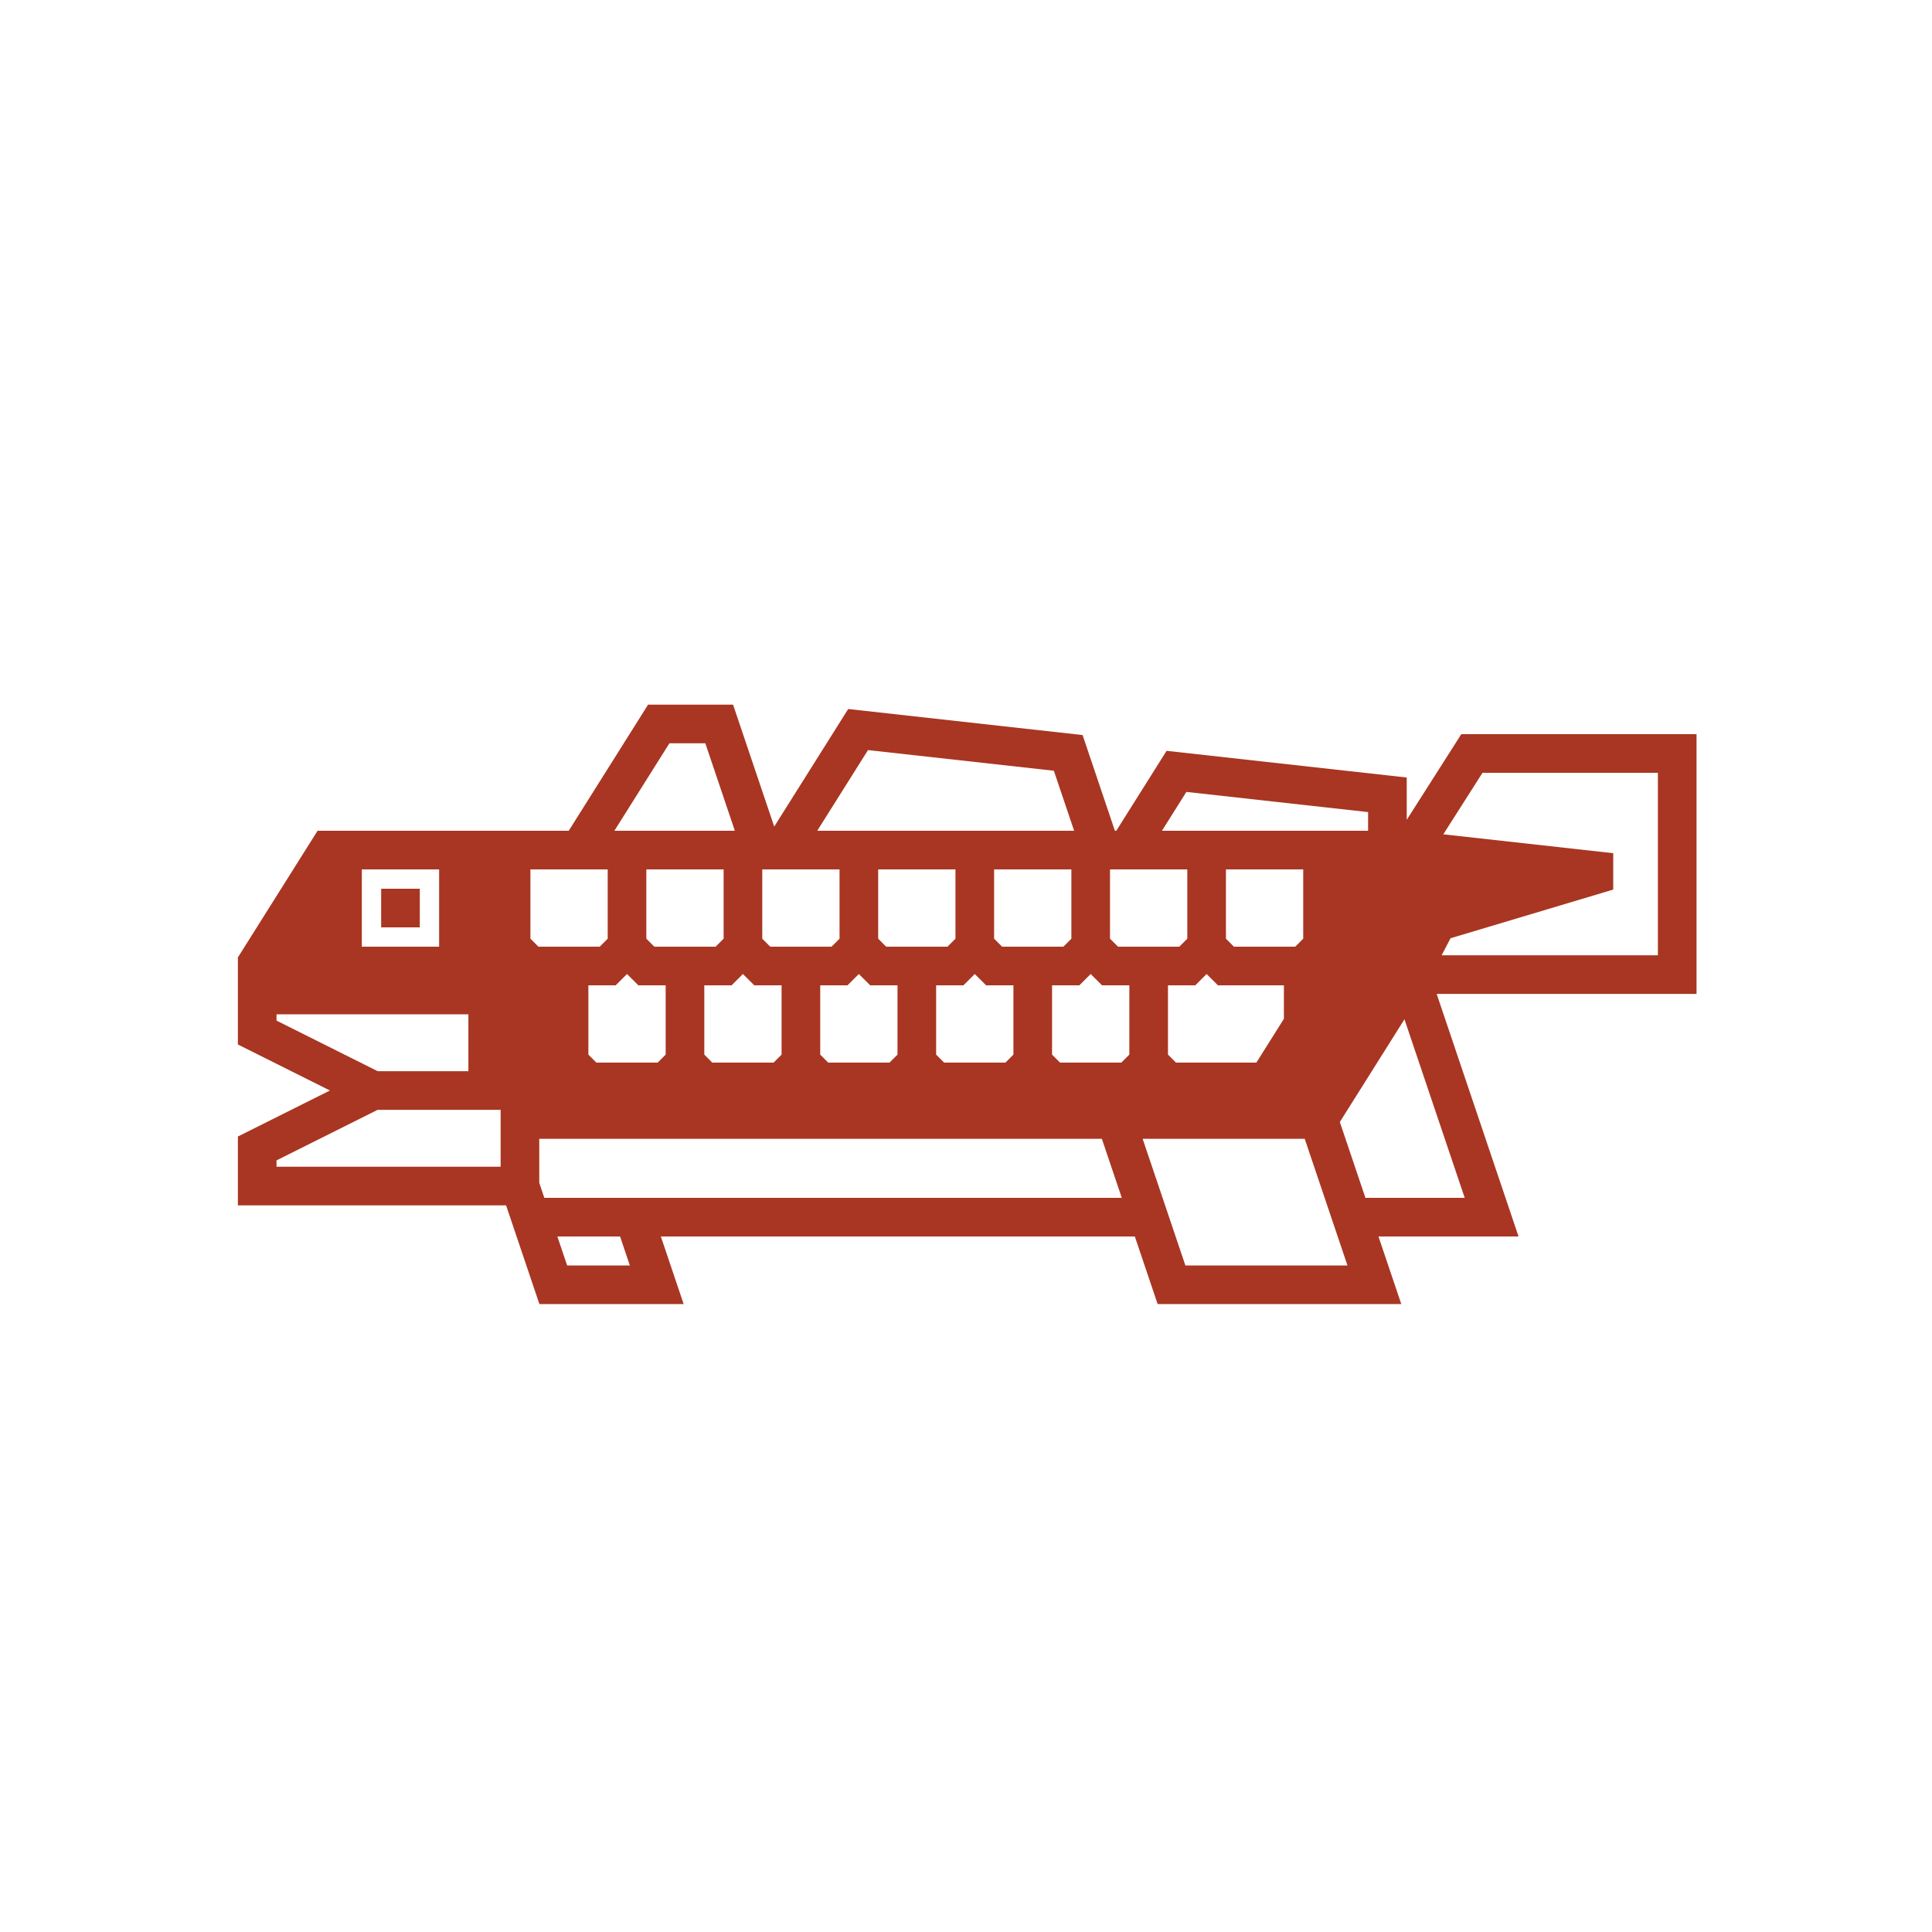
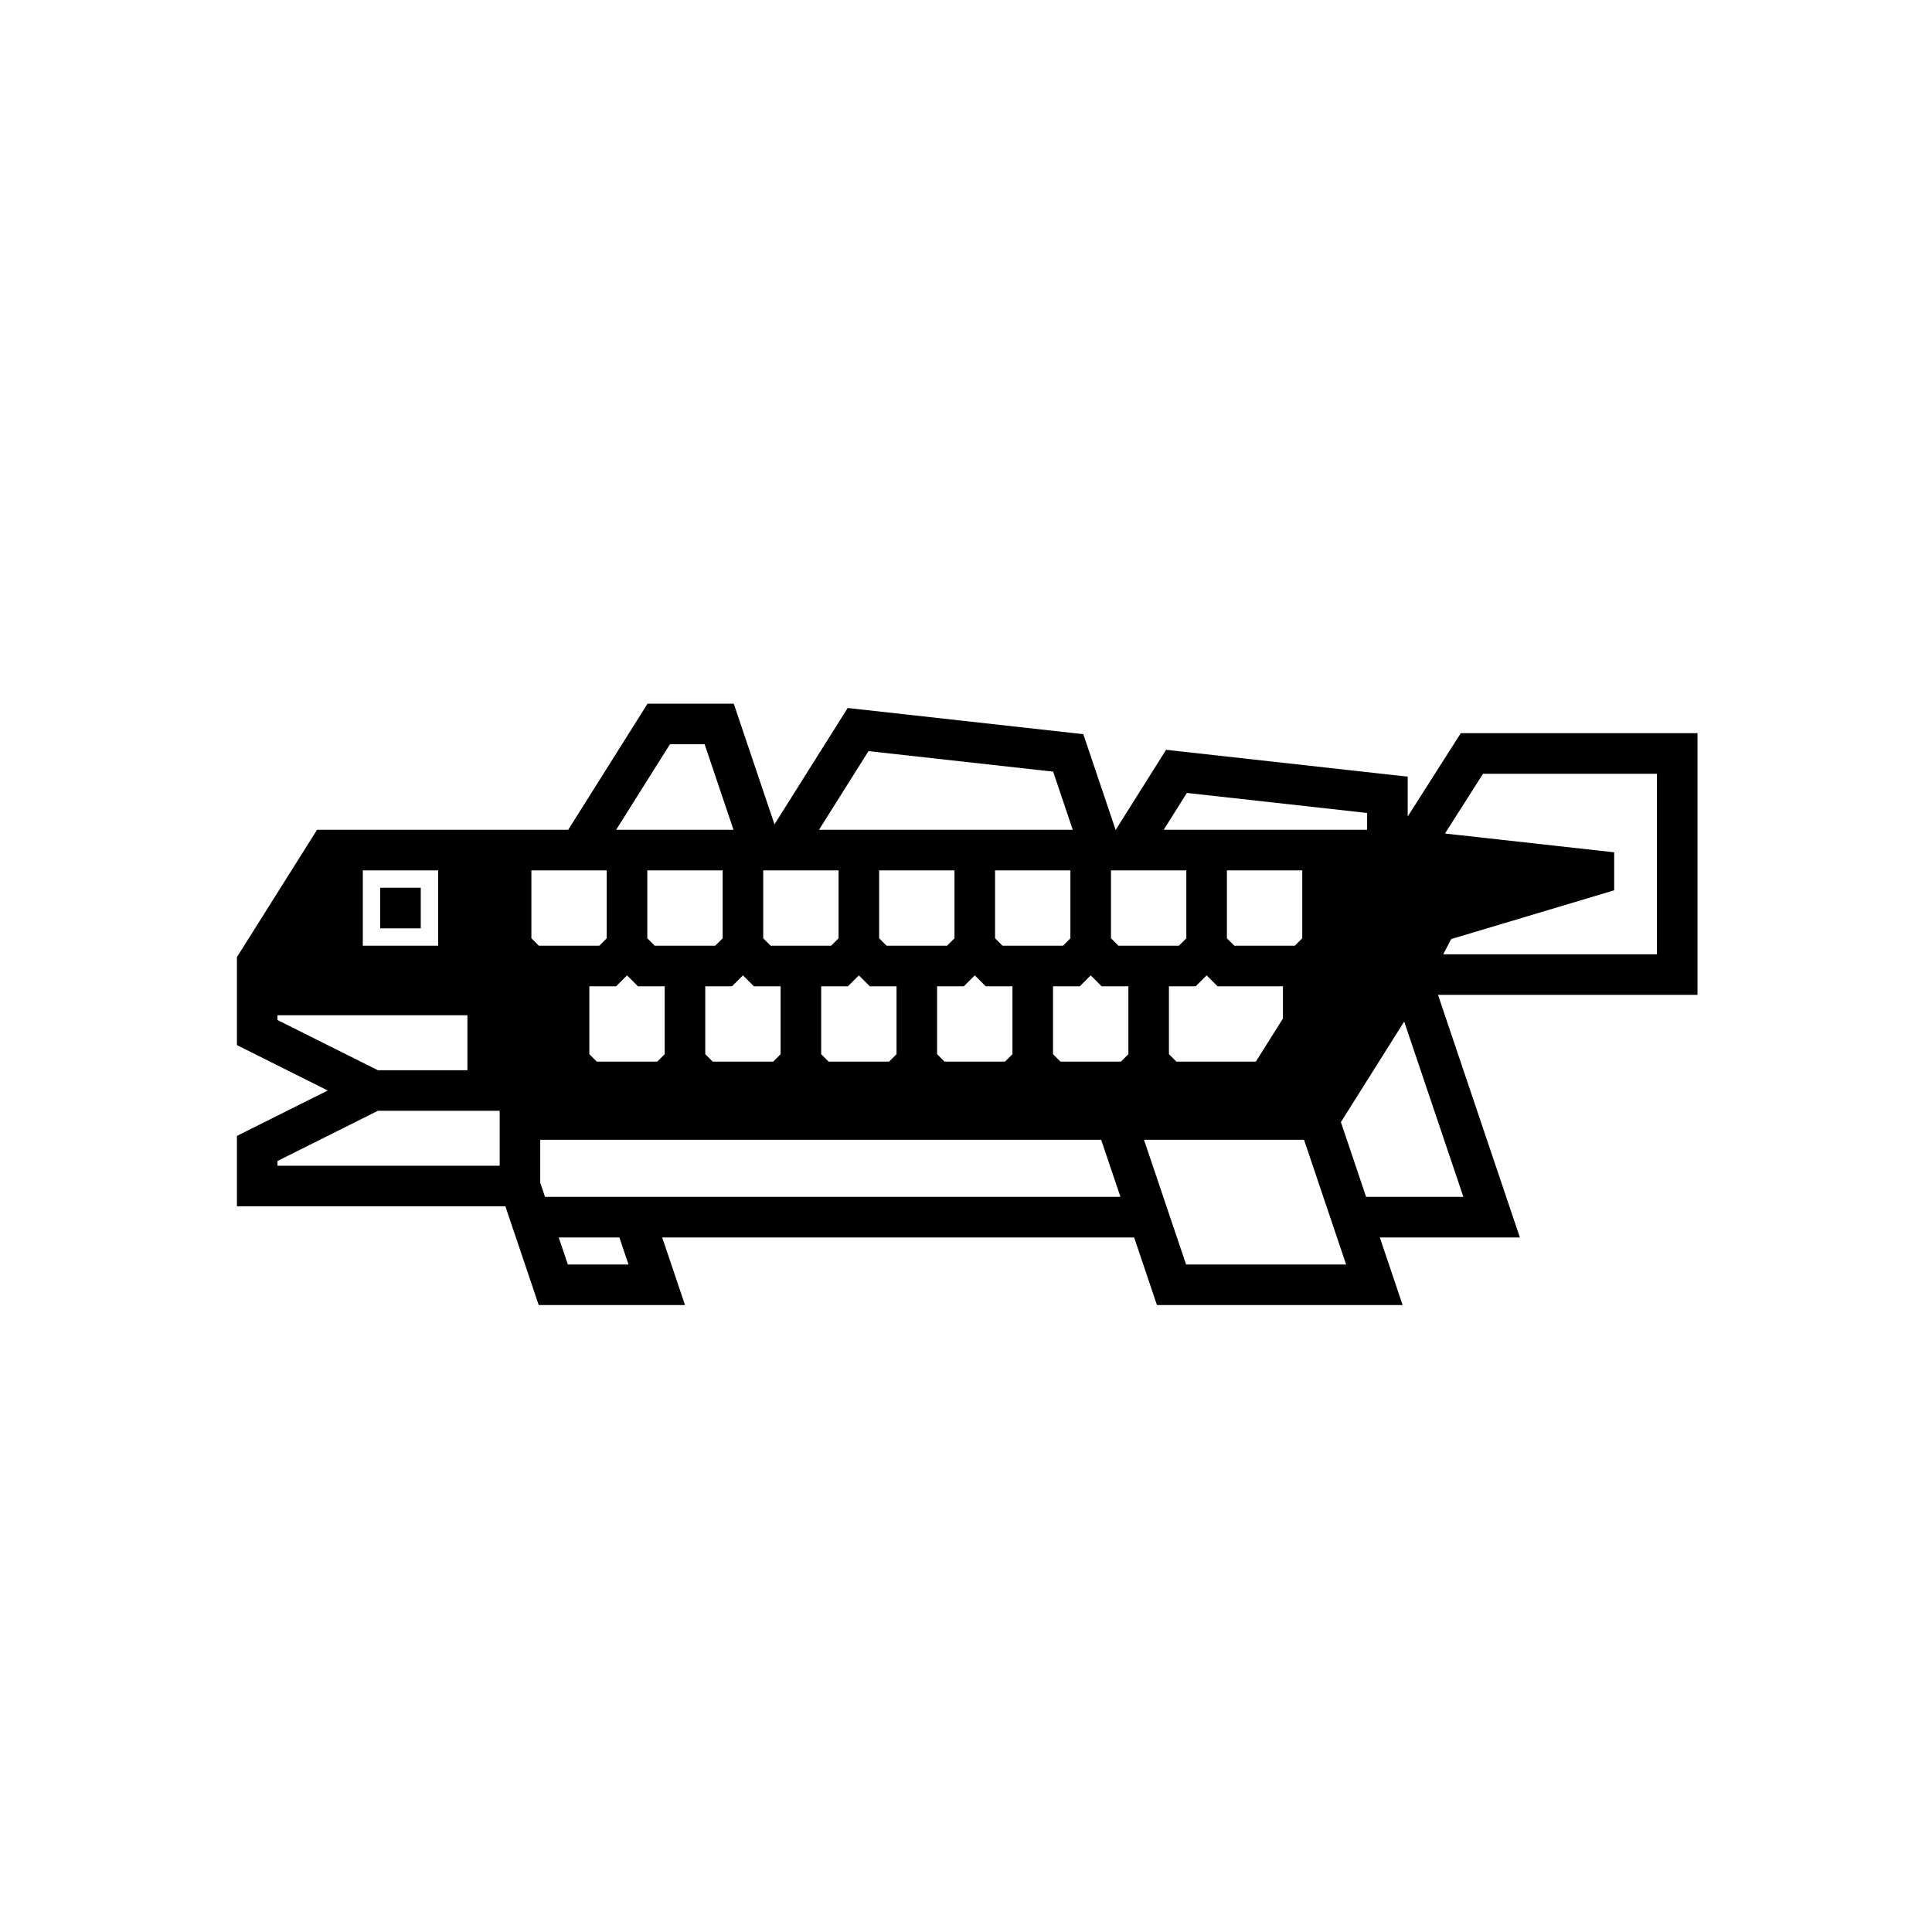
<svg xmlns="http://www.w3.org/2000/svg" xmlns:xlink="http://www.w3.org/1999/xlink" width="1000" height="1000" viewBox="0 0 1000 1000" version="1.1" id="svg1">
  <defs id="defs1">
    <pattern xlink:href="#pattern359" preserveAspectRatio="xMidYMid" id="pattern372" patternTransform="matrix(0.5,0,0,0.5,147.1546,1548.292)" />
    <pattern xlink:href="#pattern357" preserveAspectRatio="xMidYMid" id="pattern371" patternTransform="matrix(0.5,0,0,0.5,221.3208,1552.43)" />
    <pattern xlink:href="#pattern358" preserveAspectRatio="xMidYMid" id="pattern370" patternTransform="matrix(0.5,0,0,0.5,230.9635,1527.821)" />
    <pattern xlink:href="#pattern355" preserveAspectRatio="xMidYMid" id="pattern369" patternTransform="matrix(0.5,0,0,0.5,287.0818,1553.658)" />
    <pattern xlink:href="#pattern354" preserveAspectRatio="xMidYMid" id="pattern368" patternTransform="matrix(0.5,0,0,0.5,230.9727,1529.172)" />
    <pattern xlink:href="#pattern342" preserveAspectRatio="xMidYMid" id="pattern360" patternTransform="matrix(0.5,0,0,0.5,210.4533,1525.539)" />
    <pattern xlink:href="#pattern342" preserveAspectRatio="xMidYMid" id="pattern359" patternTransform="matrix(0.5,0,0,0.5,152.1113,1550.771)" />
    <pattern xlink:href="#pattern342" preserveAspectRatio="xMidYMid" id="pattern358" patternTransform="matrix(0.5,0,0,0.5,202.1113,1533.244)" />
    <pattern xlink:href="#pattern342" preserveAspectRatio="xMidYMid" id="pattern357" patternTransform="matrix(0.5,0,0,0.5,211.4075,1546.234)" />
    <pattern xlink:href="#pattern342" preserveAspectRatio="xMidYMid" id="pattern356" patternTransform="matrix(0.5,0,0,0.5,232.1493,1573.254)" />
    <pattern xlink:href="#pattern342" preserveAspectRatio="xMidYMid" id="pattern355" patternTransform="matrix(0.5,0,0,0.5,275,1552.729)" />
    <pattern xlink:href="#pattern342" preserveAspectRatio="xMidYMid" id="pattern354" patternTransform="matrix(0.5,0,0,0.5,235,1529.791)" />
    <pattern xlink:href="#shading24" preserveAspectRatio="xMidYMid" id="pattern342" patternTransform="matrix(0.5,0,0,0.5,213.9533,1537.539)" x="0" y="0" />
    <pattern patternUnits="userSpaceOnUse" width="338.592" height="42.99" patternTransform="translate(213.9533,1537.539) scale(0.5)" preserveAspectRatio="xMidYMid" id="shading24" style="fill:#000000">
      <path style="fill-rule:nonzero;stroke:none;stroke-width:0.1;stroke-linecap:square;paint-order:markers fill stroke;stop-color:#000000" d="m 1806.499,-758.065 v 18.868 c 55.919,0 121.049,0.595 193.569,3.156 72.941,2.576 146.059,6.877 222.929,13.477 119.09,10.225 223.076,23.761 340.606,39.218 117.502,15.454 222.047,29.056 341.851,39.331 77.366,6.635 151,10.961 224.467,13.552 73.034,2.576 138.631,3.175 194.925,3.175 -55.964,0 -122.222,-1.366 -194.832,-5.254 -73.214,-3.92 -146.968,-10.066 -223.817,-18.887 -118.879,-13.644 -223.324,-31.021 -339.801,-50.578 -116.471,-19.556 -221.186,-36.995 -340.372,-50.692 -77.061,-8.856 -150.994,-15.027 -224.369,-18.962 -72.764,-3.903 -139.126,-5.273 -195.154,-5.273 z m 0,37.815 v 18.868 c 55.919,0 121.049,0.595 193.569,3.156 72.941,2.576 146.059,6.877 222.929,13.477 119.09,10.225 223.076,23.761 340.606,39.218 117.502,15.454 222.047,29.056 341.851,39.331 77.366,6.635 151,10.961 224.467,13.552 73.034,2.576 138.631,3.175 194.925,3.175 -55.964,0 -122.222,-1.366 -194.832,-5.254 -73.214,-3.92 -146.968,-10.066 -223.817,-18.887 -118.879,-13.644 -223.324,-31.021 -339.801,-50.578 -116.471,-19.556 -221.186,-36.995 -340.372,-50.692 -77.061,-8.856 -150.994,-15.027 -224.369,-18.962 -72.764,-3.903 -139.126,-5.273 -195.154,-5.273 z m 0,37.815 v 18.868 c 55.919,0 121.049,0.595 193.569,3.156 72.941,2.576 146.059,6.877 222.929,13.477 119.09,10.225 223.076,23.761 340.606,39.218 117.502,15.454 222.047,29.056 341.851,39.331 77.366,6.635 151,10.961 224.467,13.552 73.034,2.576 138.631,3.175 194.925,3.175 -55.964,0 -122.222,-1.366 -194.832,-5.254 -73.214,-3.92 -146.968,-10.066 -223.817,-18.887 -118.879,-13.644 -223.324,-31.021 -339.801,-50.578 -116.471,-19.556 -221.186,-36.995 -340.372,-50.692 -77.061,-8.856 -150.994,-15.027 -224.369,-18.962 -72.764,-3.903 -139.126,-5.273 -195.154,-5.273 z m 0,37.815 v 18.868 c 55.919,0 121.049,0.595 193.569,3.156 72.941,2.576 146.059,6.877 222.929,13.477 119.09,10.225 223.076,23.761 340.606,39.218 117.502,15.454 222.047,29.056 341.851,39.331 77.366,6.635 151,10.961 224.467,13.552 73.034,2.576 138.631,3.175 194.925,3.175 -55.964,0 -122.222,-1.366 -194.832,-5.254 -73.214,-3.92 -146.968,-10.066 -223.817,-18.887 -118.879,-13.644 -223.324,-31.021 -339.801,-50.578 -116.471,-19.556 -221.186,-36.995 -340.372,-50.692 -77.061,-8.856 -150.994,-15.027 -224.369,-18.962 -72.764,-3.903 -139.126,-5.273 -195.154,-5.273 z m 0,37.815 v 18.868 c 55.919,0 121.049,0.595 193.569,3.156 72.941,2.576 146.059,6.877 222.929,13.477 119.09,10.225 223.076,23.761 340.606,39.218 117.502,15.454 222.047,29.056 341.851,39.331 77.366,6.635 151,10.961 224.467,13.552 73.034,2.576 138.631,3.175 194.925,3.175 -55.964,0 -122.222,-1.366 -194.832,-5.254 -73.214,-3.92 -146.968,-10.066 -223.817,-18.887 -118.879,-13.644 -223.324,-31.021 -339.801,-50.578 -116.471,-19.556 -221.186,-36.995 -340.372,-50.692 -77.061,-8.856 -150.994,-15.027 -224.369,-18.962 -72.764,-3.903 -139.126,-5.273 -195.154,-5.273 z m 0,37.815 v 18.868 c 55.919,0 121.049,0.595 193.569,3.156 72.941,2.576 146.059,6.877 222.929,13.477 119.09,10.225 223.076,23.761 340.606,39.218 117.502,15.454 222.047,29.056 341.851,39.331 77.366,6.635 151,10.961 224.467,13.552 73.034,2.576 138.631,3.175 194.925,3.175 -55.964,0 -122.222,-1.366 -194.832,-5.254 -73.214,-3.92 -146.968,-10.066 -223.817,-18.887 -118.879,-13.644 -223.324,-31.021 -339.801,-50.578 -116.471,-19.556 -221.186,-36.995 -340.372,-50.692 -77.061,-8.856 -150.994,-15.027 -224.369,-18.962 -72.764,-3.903 -139.126,-5.273 -195.154,-5.273 z m 0,37.815 v 18.868 c 55.919,0 121.049,0.595 193.569,3.156 72.941,2.576 146.059,6.877 222.929,13.477 119.09,10.225 223.076,23.761 340.606,39.218 117.502,15.454 222.047,29.056 341.851,39.331 77.366,6.635 151,10.961 224.467,13.552 73.034,2.576 138.631,3.175 194.925,3.175 -55.964,0 -122.222,-1.366 -194.832,-5.254 -73.214,-3.92 -146.968,-10.066 -223.817,-18.887 -118.879,-13.644 -223.324,-31.021 -339.801,-50.578 -116.471,-19.556 -221.186,-36.995 -340.372,-50.692 -77.061,-8.856 -150.994,-15.027 -224.369,-18.962 -72.764,-3.903 -139.126,-5.273 -195.154,-5.273 z" id="use26" transform="matrix(0.223001,0,0,0.3782305,-402.8512,237.2594)" />
    </pattern>
    <clipPath clipPathUnits="userSpaceOnUse" id="clipPath54">
      <path id="path336" style="stroke-width:0.1;stroke-linecap:square;paint-order:markers fill stroke;stop-color:#000000" d="m 1691.199,-792.32 h 1634.892 v 92.828 H 1691.199 Z" />
    </clipPath>
    <clipPath clipPathUnits="userSpaceOnUse" id="clipPath33">
      <rect style="fill:#000000;stroke:none;stroke-width:1;stroke-linecap:butt;stroke-linejoin:bevel;paint-order:stroke markers fill;stop-color:#000000" id="rect33" width="46.192" height="80.007" x="75" y="399.997" />
    </clipPath>
    <clipPath clipPathUnits="userSpaceOnUse" id="clipPath27">
      <rect style="fill:none;stroke:#000000;stroke-width:1;stroke-linecap:butt;stroke-linejoin:bevel;paint-order:stroke markers fill;stop-color:#000000" id="rect28-6" width="46.161" height="39.922" x="86.574" y="420.063" />
    </clipPath>
    <clipPath clipPathUnits="userSpaceOnUse" id="clipPath25">
      <rect style="fill:#ff0000;stroke:none;stroke-width:3;stroke-linecap:square;stroke-linejoin:miter;paint-order:stroke markers fill;stop-color:#000000" id="rect25-8" width="78" height="45.033" x="763.613" y="452.824" />
    </clipPath>
    <clipPath clipPathUnits="userSpaceOnUse" id="clipPath15">
      <rect style="fill:none;stroke:#000000;stroke-linecap:butt;stroke-linejoin:bevel;paint-order:stroke markers fill;stop-color:#000000" id="rect15-7" width="45.034" height="38.956" x="262.483" y="121.001" />
    </clipPath>
    <linearGradient id="swatch75">
      <stop style="stop-color:#000000;stop-opacity:1;" offset="0" id="stop75" />
    </linearGradient>
  </defs>
-   <g id="layer10" style="">
-     <g id="layer1" style=";opacity:1">
-       <path id="path111" style="baseline-shift:baseline;display:inline;overflow:visible;vector-effect:none;fill:#a93622;fill-opacity:1;fill-rule:nonzero;stroke:none;enable-background:accumulate;stop-color:#000000" d="M 335.443,364.727 294.375,430 h -130 l -41.25,65.562 v 45.061 l 47.639,23.82 -47.639,23.818 v 35.625 h 138.82 l 17.252,51.113 h 74.67 l -11.812,-35 h 245.33 l 11.812,35 h 126.107 l -11.812,-35 h 72.5 L 743.617,514.443 H 878.125 V 380 H 756.367 L 728.125,424.332 V 402.437 L 603.82,388.627 577.789,430 h -0.721 l -16.719,-49.537 -121.326,-13.48 -38.289,60.855 -21.299,-63.111 z m 11.045,20 h 18.588 l 15.279,45.273 h -62.35 z m 102.787,3.518 96.199,10.689 10.484,31.066 H 423.004 Z m 318.064,11.756 H 858.125 V 494.443 H 746.191 l 4.6,-8.805 L 835,460.447 v -18.842 l -87.939,-9.771 z m -153.268,9.889 94.053,10.451 v 9.66 H 601.42 Z m -426.785,40.111 h 40 v 40 h -40 z m 87.256,0 h 40 v 35.857 0.002 L 310.402,490 h -31.717 l -4.143,-4.143 z m 60,0 h 40 v 35.857 0.002 L 370.402,490 h -31.717 l -4.143,-4.143 z m 60,0 h 40 v 35.857 0.002 L 430.402,490 h -31.717 l -4.143,-4.143 z m 60,0 h 40 v 35.857 0.002 L 490.402,490 h -31.717 l -4.143,-4.143 z m 60,0 h 40 v 35.857 0.002 L 550.402,490 h -31.717 l -4.143,-4.143 z m 60,0 h 40 v 35.857 0.002 L 610.402,490 h -31.717 l -4.143,-4.143 z m 60,0 h 40 v 35.857 0.002 L 670.402,490 h -31.717 l -4.143,-4.143 z m -437.256,10 v 20 h 20 v -20 z m 127.256,44.143 5.859,5.857 h 14.141 v 35.857 0.002 L 340.402,550 h -31.717 l -4.143,-4.143 V 510 h 14.143 z m 60,0 5.859,5.857 h 14.141 v 35.857 0.002 L 400.402,550 h -31.717 l -4.143,-4.143 V 510 h 14.143 z m 60,0 5.859,5.857 h 14.141 v 35.857 0.002 L 460.402,550 h -31.717 l -4.143,-4.143 V 510 h 14.143 z m 60,0 5.859,5.857 h 14.141 v 35.857 0.002 L 520.402,550 h -31.717 l -4.143,-4.143 V 510 h 14.143 z m 60,0 5.859,5.857 h 14.141 v 35.857 0.002 L 580.402,550 h -31.717 l -4.143,-4.143 V 510 h 14.143 z m 60,0 5.859,5.857 h 34.141 v 17.352 l -14.25,22.648 h -41.607 l -4.143,-4.143 v -35.857 h 14.143 z M 143.125,525 h 99.312 V 554.443 H 195.486 L 143.125,528.262 Z m 583.818,2.584 31.189,92.416 h -51.391 l -13.248,-39.252 v -0.002 z M 195.486,574.443 H 259.125 v 29.443 h -116 v -3.264 z m 83.639,15 h 291.195 l 10.312,30.557 H 281.742 l -2.617,-7.756 z m 312.305,0 h 83.891 c 7.376,21.852 14.752,43.704 22.125,65.557 h -83.891 z m -302.938,50.557 h 32.453 l 5.062,15 h -32.453 z" />
+   <g id="layer10" style="display:inline;fill:#000000;fill-opacity:1;stroke:#000000;stroke-opacity:1">
+     <g id="layer1" style=";opacity:1;fill:#000000;fill-opacity:1;stroke:#000000;stroke-opacity:1">
+       <path id="path111" style="baseline-shift:baseline;display:inline;overflow:visible;vector-effect:none;fill:#000000;fill-opacity:1;fill-rule:nonzero;stroke:#000000;enable-background:accumulate;stop-color:#000000;stroke-opacity:1" d="M 335.443,364.727 294.375,430 h -130 l -41.25,65.562 v 45.061 l 47.639,23.82 -47.639,23.818 v 35.625 h 138.82 l 17.252,51.113 h 74.67 l -11.812,-35 h 245.33 l 11.812,35 h 126.107 l -11.812,-35 h 72.5 L 743.617,514.443 H 878.125 V 380 H 756.367 L 728.125,424.332 V 402.437 L 603.82,388.627 577.789,430 h -0.721 l -16.719,-49.537 -121.326,-13.48 -38.289,60.855 -21.299,-63.111 z m 11.045,20 h 18.588 l 15.279,45.273 h -62.35 z m 102.787,3.518 96.199,10.689 10.484,31.066 H 423.004 Z m 318.064,11.756 H 858.125 V 494.443 H 746.191 l 4.6,-8.805 L 835,460.447 v -18.842 l -87.939,-9.771 z m -153.268,9.889 94.053,10.451 v 9.66 H 601.42 Z m -426.785,40.111 h 40 v 40 h -40 z m 87.256,0 h 40 v 35.857 0.002 L 310.402,490 h -31.717 l -4.143,-4.143 z m 60,0 h 40 v 35.857 0.002 L 370.402,490 h -31.717 l -4.143,-4.143 z m 60,0 h 40 v 35.857 0.002 L 430.402,490 h -31.717 l -4.143,-4.143 z m 60,0 h 40 v 35.857 0.002 L 490.402,490 h -31.717 l -4.143,-4.143 z m 60,0 h 40 v 35.857 0.002 L 550.402,490 h -31.717 l -4.143,-4.143 z m 60,0 h 40 v 35.857 0.002 L 610.402,490 h -31.717 l -4.143,-4.143 z m 60,0 h 40 v 35.857 0.002 L 670.402,490 h -31.717 l -4.143,-4.143 z m -437.256,10 v 20 h 20 v -20 z m 127.256,44.143 5.859,5.857 h 14.141 v 35.857 0.002 L 340.402,550 h -31.717 l -4.143,-4.143 V 510 h 14.143 z m 60,0 5.859,5.857 h 14.141 v 35.857 0.002 L 400.402,550 h -31.717 l -4.143,-4.143 V 510 h 14.143 z m 60,0 5.859,5.857 h 14.141 v 35.857 0.002 L 460.402,550 h -31.717 l -4.143,-4.143 V 510 h 14.143 z m 60,0 5.859,5.857 h 14.141 v 35.857 0.002 L 520.402,550 h -31.717 l -4.143,-4.143 V 510 h 14.143 z m 60,0 5.859,5.857 h 14.141 v 35.857 0.002 L 580.402,550 h -31.717 l -4.143,-4.143 V 510 h 14.143 z m 60,0 5.859,5.857 h 34.141 v 17.352 l -14.25,22.648 h -41.607 l -4.143,-4.143 v -35.857 h 14.143 z M 143.125,525 h 99.312 V 554.443 H 195.486 L 143.125,528.262 Z m 583.818,2.584 31.189,92.416 h -51.391 l -13.248,-39.252 v -0.002 z M 195.486,574.443 H 259.125 v 29.443 h -116 v -3.264 z m 83.639,15 h 291.195 l 10.312,30.557 H 281.742 l -2.617,-7.756 z m 312.305,0 h 83.891 c 7.376,21.852 14.752,43.704 22.125,65.557 h -83.891 z m -302.938,50.557 h 32.453 l 5.062,15 h -32.453 z" />
    </g>
  </g>
</svg>
